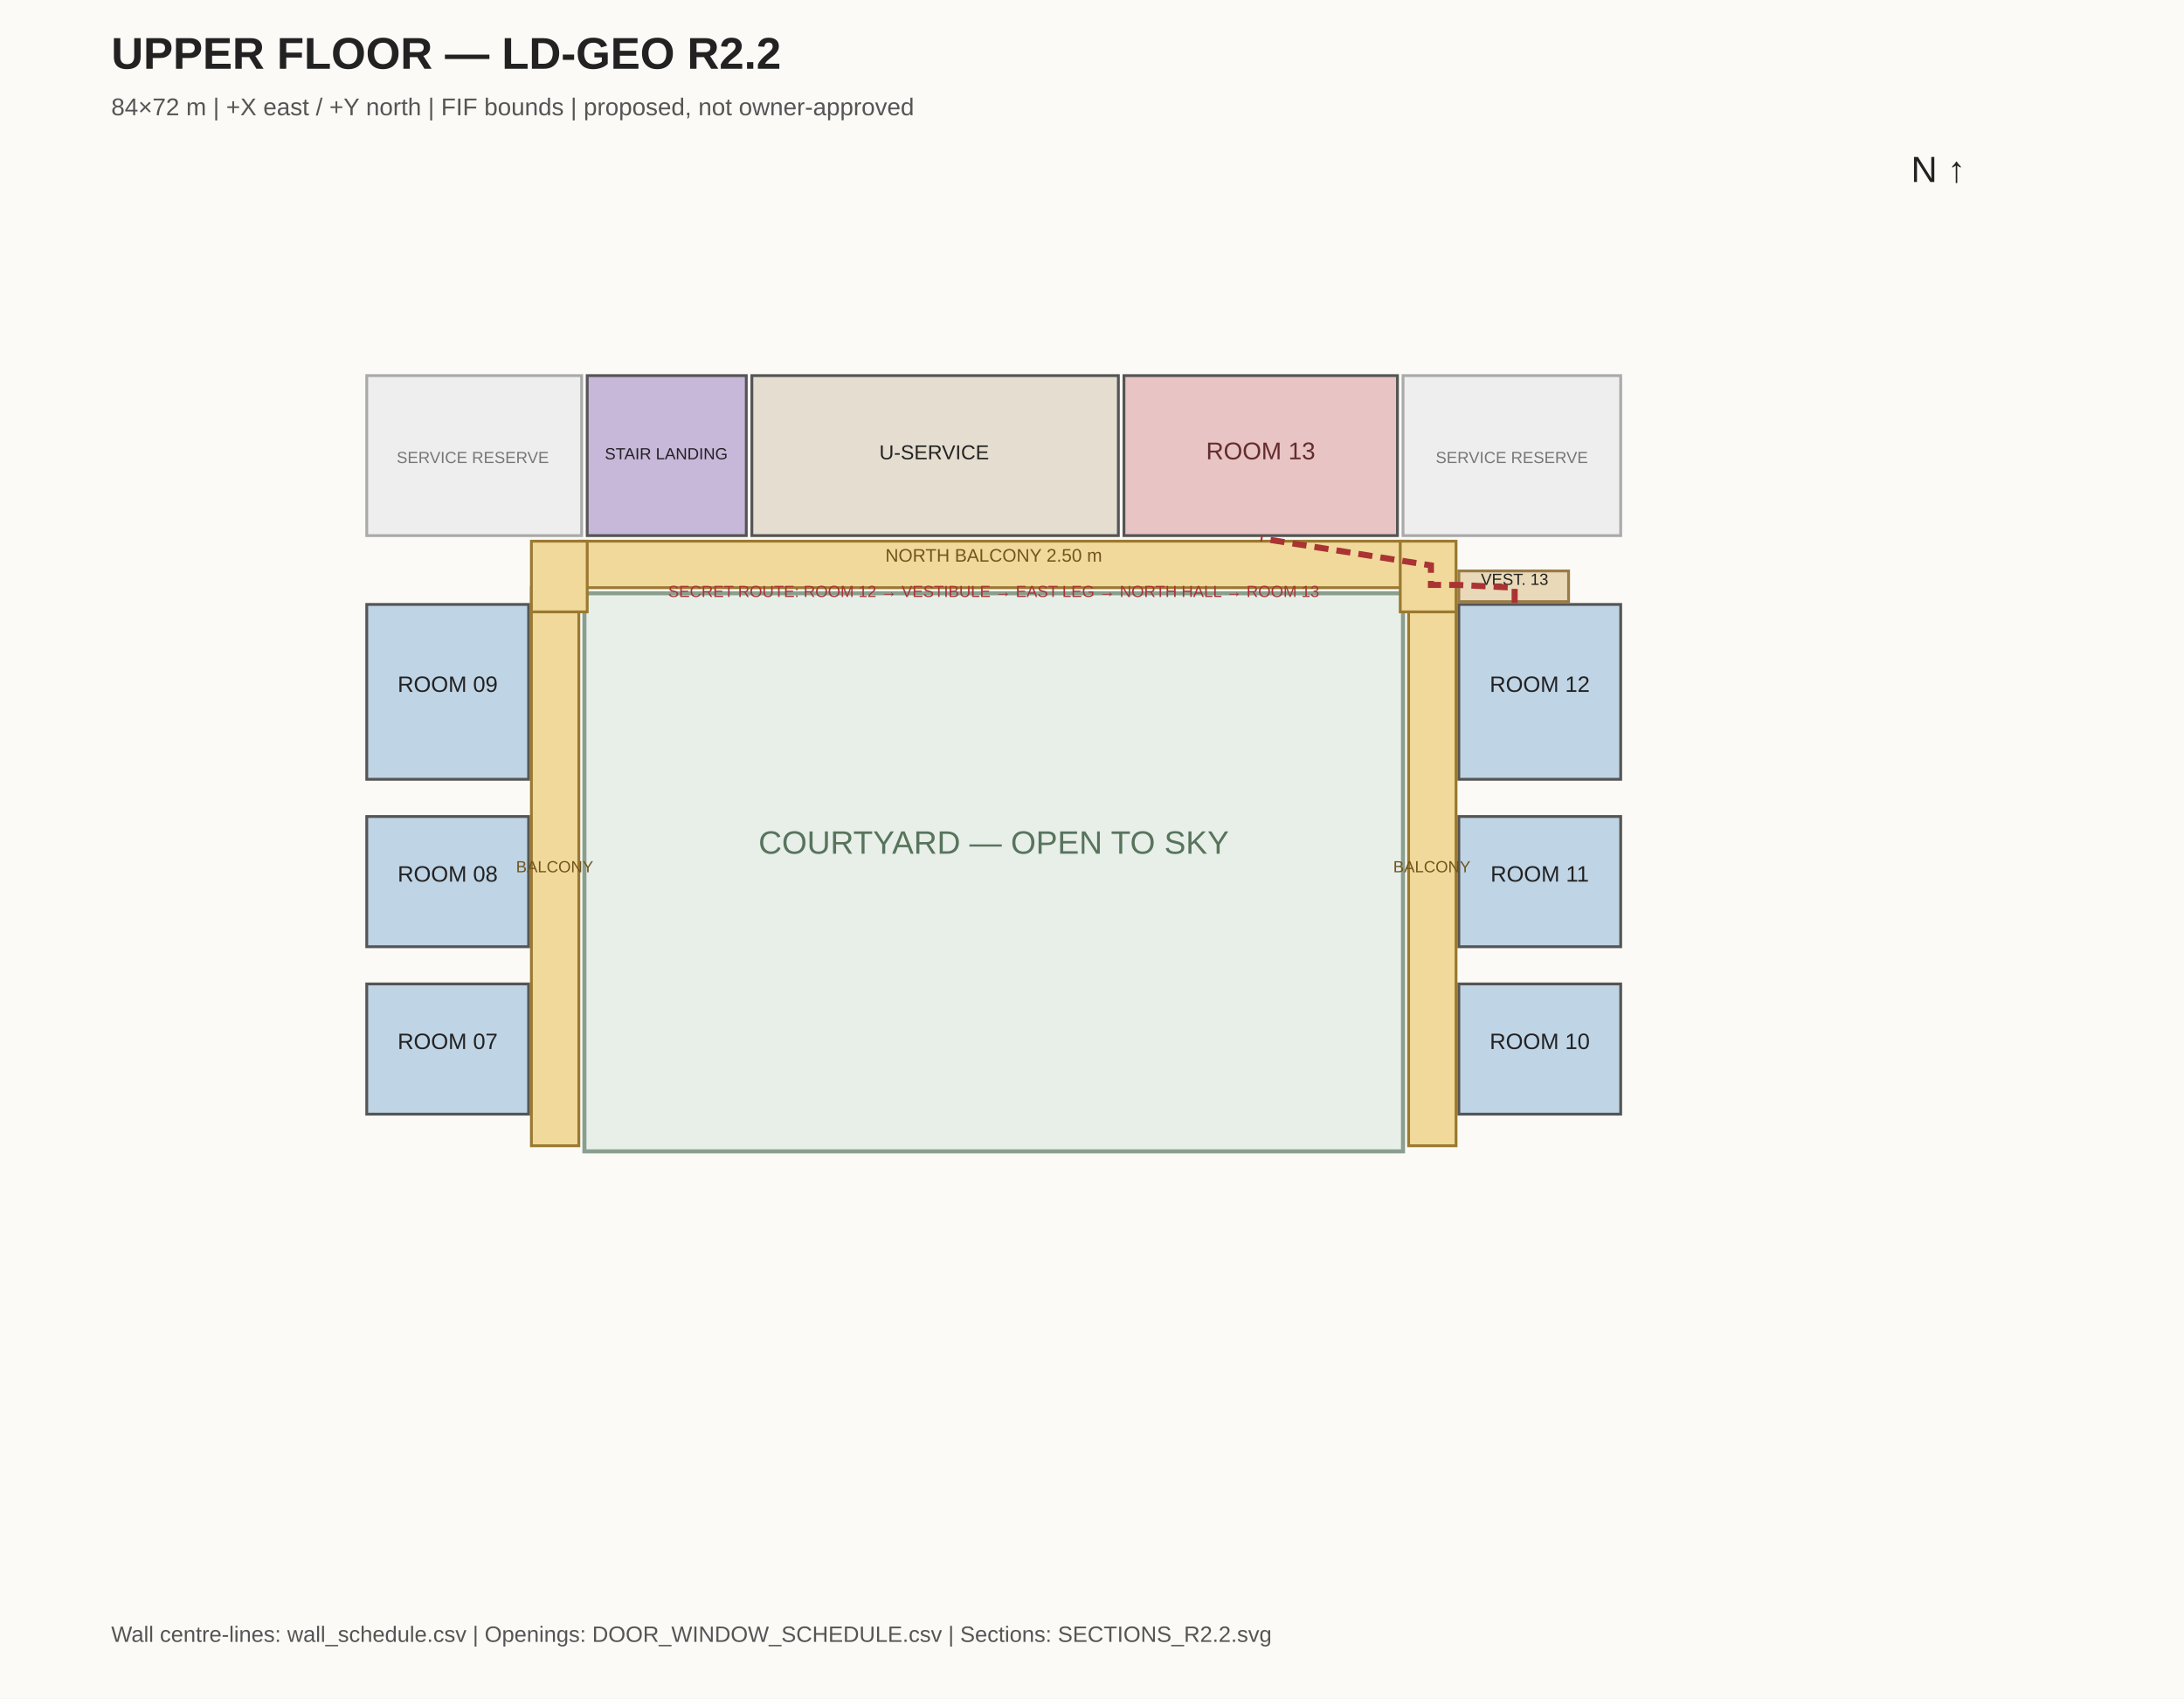
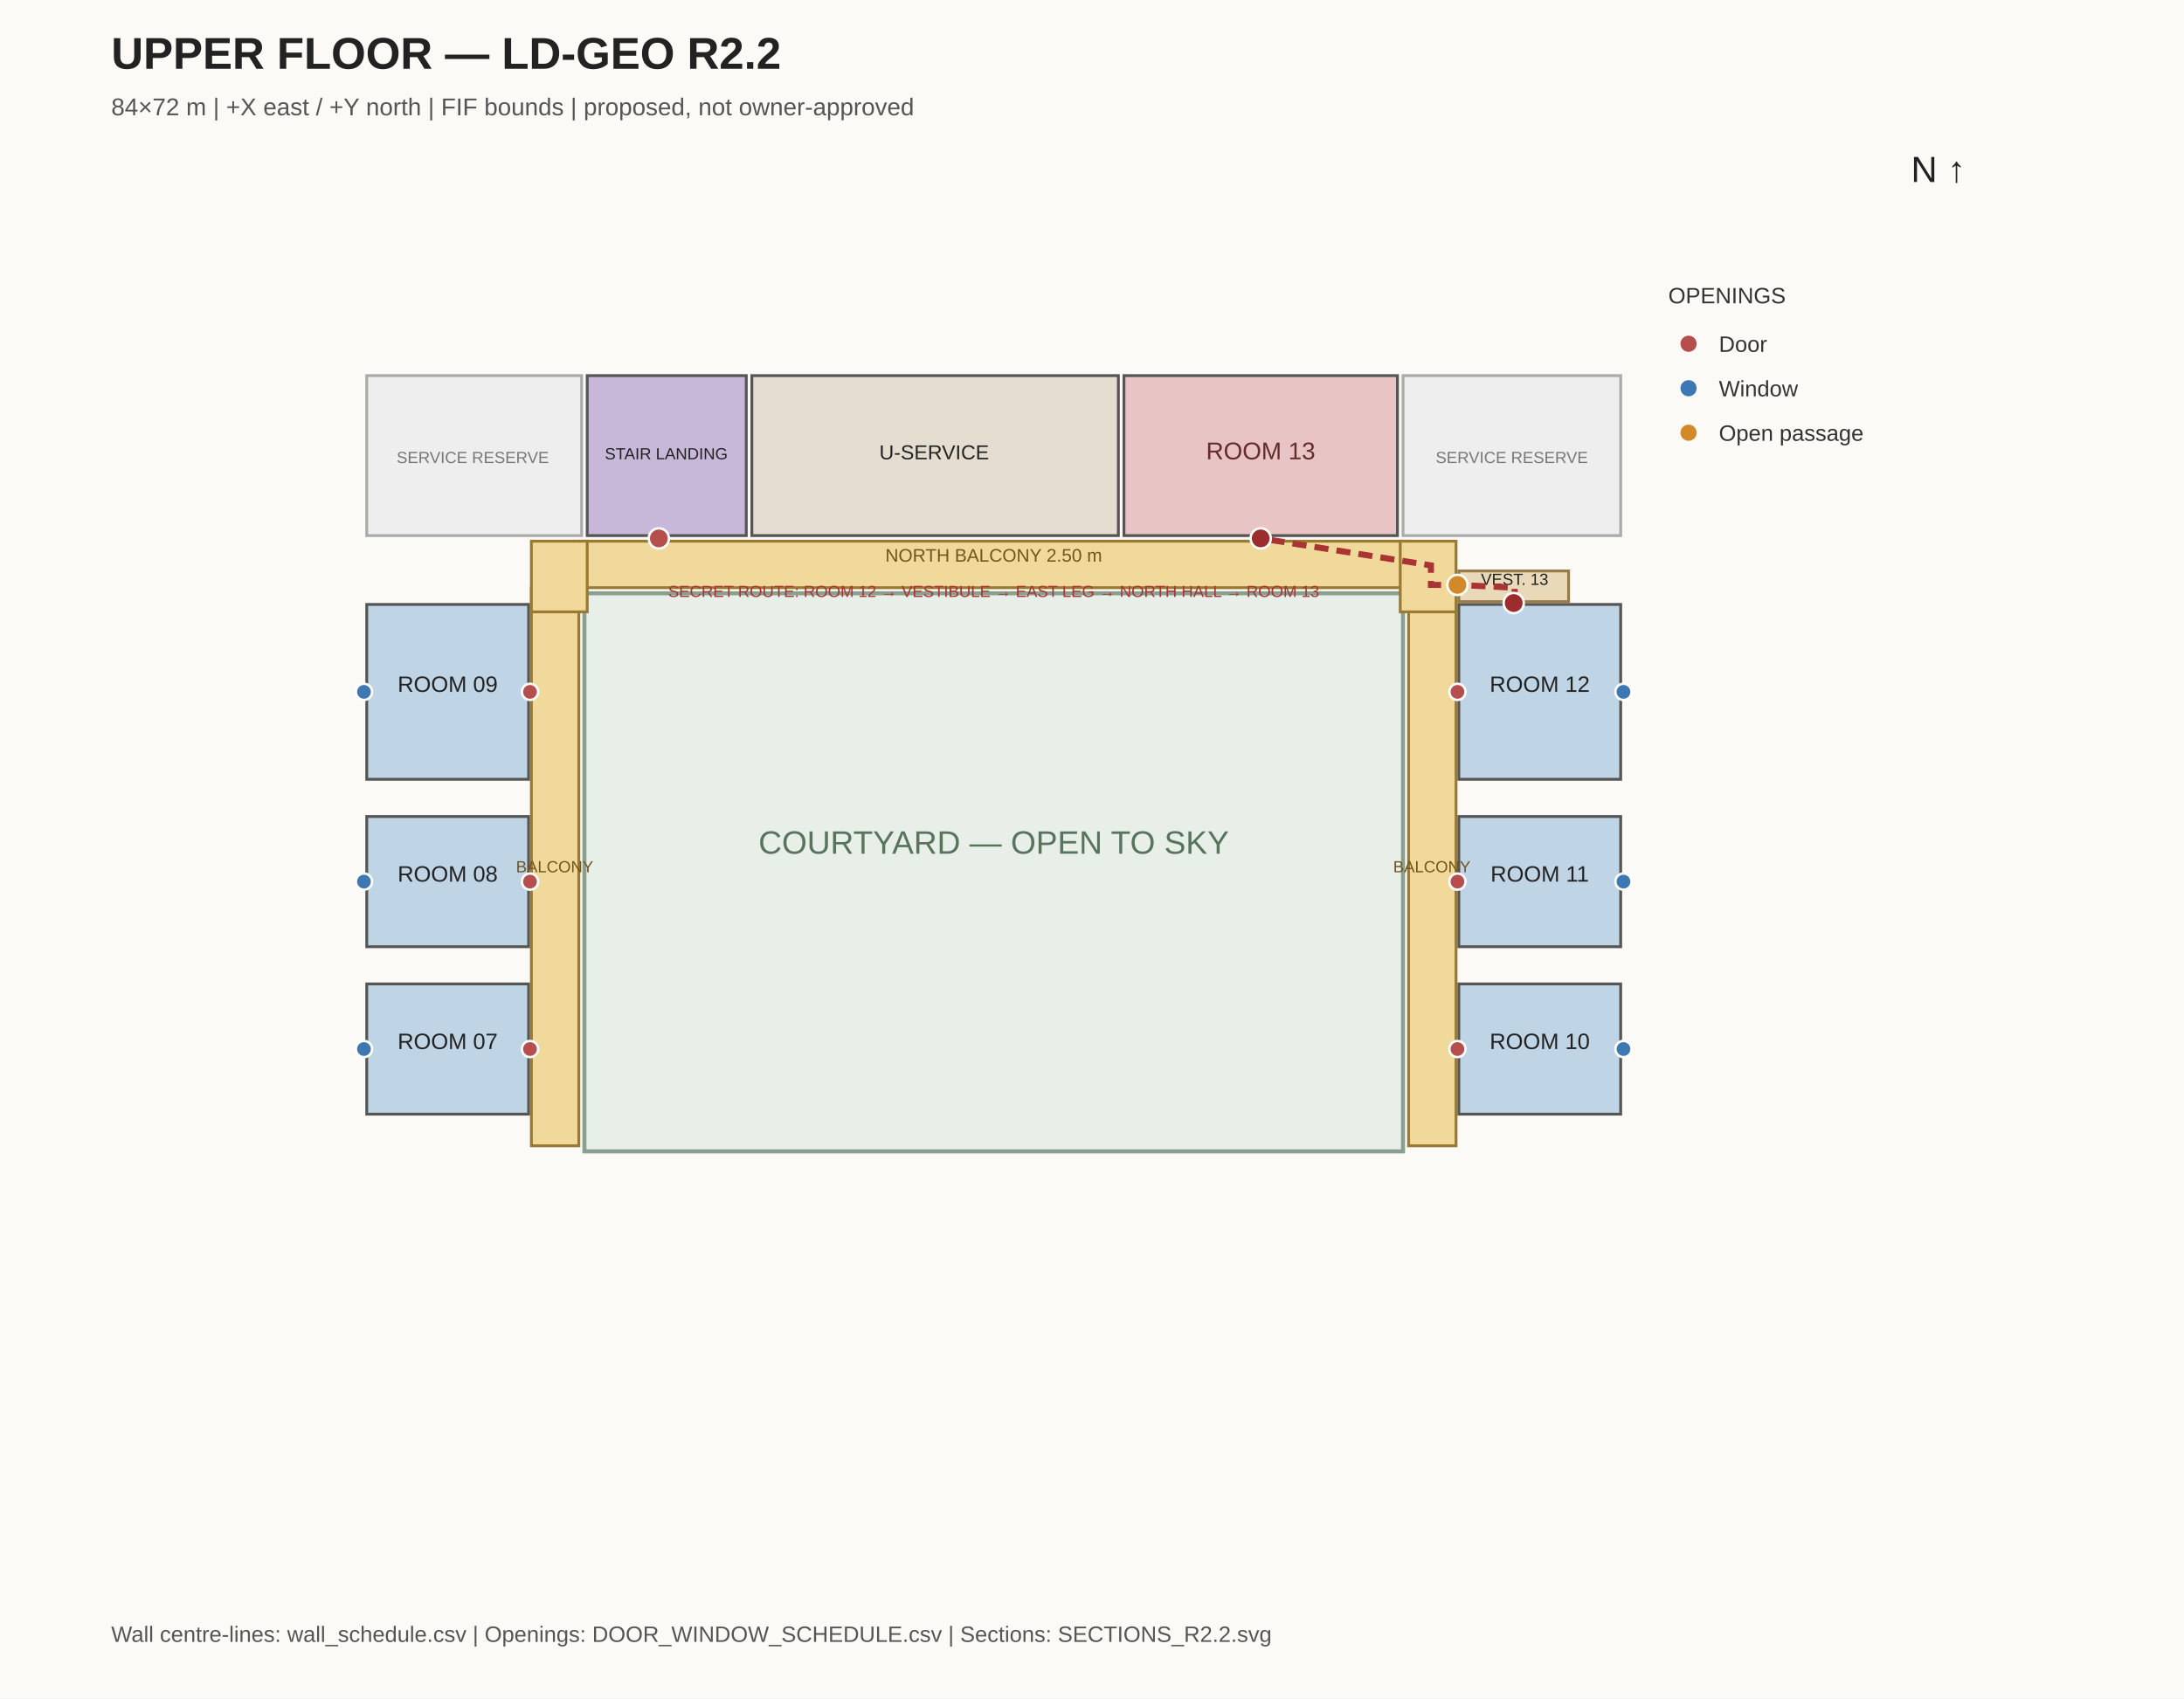
<svg xmlns="http://www.w3.org/2000/svg" width="1080" height="840" viewBox="0 0 1080 840">
  <rect width="100%" height="100%" fill="#fbfaf6" />
  <text x="55" y="34" font-family="Arial" font-size="22" font-weight="bold" fill="#222">UPPER FLOOR — LD-GEO R2.2</text>
  <text x="55" y="57" font-family="Arial" font-size="12" fill="#555">84×72 m | +X east / +Y north | FIF bounds | proposed, not owner-approved</text>
  <path d="MM178.6 569.4 L289 569.4 L289 293.4 L693.8 293.4 L693.8 569.4 L804.2 569.4 L804.2 183 L178.6 183 Z" fill="#d7d2c7" stroke="#222" stroke-width="3" />
  <rect x="289" y="293.4" width="404.8" height="276" fill="#e7efe8" stroke="#8a9f8d" stroke-width="2" />
  <text x="491.4" y="422.2" font-family="Arial" font-size="16" fill="#58745d" text-anchor="middle">COURTYARD — OPEN TO SKY</text>
  <rect x="181.36" y="486.6" width="80.04" height="64.4" fill="#bfd4e5" stroke="#555" stroke-width="1.4" />
  <text x="221.38" y="518.8" font-family="Arial" font-size="11" fill="#222" text-anchor="middle">ROOM 07</text>
  <rect x="181.36" y="403.8" width="80.04" height="64.4" fill="#bfd4e5" stroke="#555" stroke-width="1.4" />
  <text x="221.38" y="436" font-family="Arial" font-size="11" fill="#222" text-anchor="middle">ROOM 08</text>
  <rect x="181.36" y="298.92" width="80.04" height="86.48" fill="#bfd4e5" stroke="#555" stroke-width="1.4" />
  <text x="221.38" y="342.16" font-family="Arial" font-size="11" fill="#222" text-anchor="middle">ROOM 09</text>
  <rect x="721.4" y="486.6" width="80.04" height="64.4" fill="#bfd4e5" stroke="#555" stroke-width="1.4" />
  <text x="761.42" y="518.8" font-family="Arial" font-size="11" fill="#222" text-anchor="middle">ROOM 10</text>
  <rect x="721.4" y="403.8" width="80.04" height="64.4" fill="#bfd4e5" stroke="#555" stroke-width="1.4" />
  <text x="761.42" y="436" font-family="Arial" font-size="11" fill="#222" text-anchor="middle">ROOM 11</text>
  <rect x="721.4" y="298.92" width="80.04" height="86.48" fill="#bfd4e5" stroke="#555" stroke-width="1.4" />
  <text x="761.42" y="342.16" font-family="Arial" font-size="11" fill="#222" text-anchor="middle">ROOM 12</text>
  <rect x="262.78" y="290.64" width="23.46" height="276" fill="#f1d99b" stroke="#9a7930" stroke-width="1.4" />
  <rect x="696.56" y="290.64" width="23.46" height="276" fill="#f1d99b" stroke="#9a7930" stroke-width="1.4" />
  <rect x="286.24" y="267.64" width="410.32" height="23" fill="#f1d99b" stroke="#9a7930" stroke-width="1.4" />
  <rect x="262.78" y="267.64" width="27.6" height="34.96" fill="#f1d99b" stroke="#9a7930" stroke-width="1.4" />
  <rect x="692.42" y="267.64" width="27.6" height="34.96" fill="#f1d99b" stroke="#9a7930" stroke-width="1.4" />
  <text x="274.28" y="431.4" font-family="Arial" font-size="8" fill="#70551d" text-anchor="middle">BALCONY</text>
  <text x="708.06" y="431.4" font-family="Arial" font-size="8" fill="#70551d" text-anchor="middle">BALCONY</text>
  <text x="491.4" y="277.76" font-family="Arial" font-size="9" fill="#70551d" text-anchor="middle">NORTH BALCONY 2.50 m</text>
  <rect x="290.38" y="185.76" width="78.66" height="79.12" fill="#c7b7d9" stroke="#555" stroke-width="1.4" />
  <rect x="371.8" y="185.76" width="181.24" height="79.12" fill="#e4ddd0" stroke="#555" stroke-width="1.4" />
  <rect x="555.8" y="185.76" width="135.24" height="79.12" fill="#e8c4c4" stroke="#555" stroke-width="1.4" />
  <rect x="181.36" y="185.76" width="106.26" height="79.12" fill="#eee" stroke="#aaa" stroke-width="1.4" />
  <rect x="693.8" y="185.76" width="107.64" height="79.12" fill="#eee" stroke="#aaa" stroke-width="1.4" />
  <text x="329.48" y="227.16" font-family="Arial" font-size="8" fill="#222" text-anchor="middle">STAIR LANDING</text>
  <text x="461.96" y="227.16" font-family="Arial" font-size="10" fill="#222" text-anchor="middle">U-SERVICE</text>
  <text x="623.42" y="227.16" font-family="Arial" font-size="12" fill="#642c2c" text-anchor="middle">ROOM 13</text>
  <text x="233.8" y="229" font-family="Arial" font-size="8" fill="#777" text-anchor="middle">SERVICE RESERVE</text>
  <text x="747.62" y="229" font-family="Arial" font-size="8" fill="#777" text-anchor="middle">SERVICE RESERVE</text>
  <rect x="721.4" y="282.36" width="54.28" height="15.18" fill="#e9d9b8" stroke="#997b48" stroke-width="1.4" />
  <text x="749" y="289.26" font-family="Arial" font-size="8" fill="#222" text-anchor="middle">VEST. 13</text>
  <path d="M749 298.23 L749 290.64 L720.71 289.26 L707.6 289.26 L707.6 279.6 L623.42 266.26" fill="none" stroke="#a33" stroke-width="3" stroke-dasharray="7 4" />
  <text x="491.4" y="295.24" font-family="Arial" font-size="8" fill="#a33" text-anchor="middle">SECRET ROUTE: ROOM 12 → VESTIBULE → EAST LEG → NORTH HALL → ROOM 13</text>
  <text x="945" y="90" font-family="Arial" font-size="18" fill="#222">N ↑</text>
  <text x="55" y="812" font-family="Arial" font-size="11" fill="#555">Wall centre-lines: wall_schedule.csv | Openings: DOOR_WINDOW_SCHEDULE.csv | Sections: SECTIONS_R2.2.svg</text>
+   <circle cx="262.09" cy="518.8" r="4" fill="#b64e4e" stroke="#fff" stroke-width="1.2" />
+   <circle cx="720.71" cy="518.8" r="4" fill="#b64e4e" stroke="#fff" stroke-width="1.2" />
+   <circle cx="179.98" cy="518.8" r="4" fill="#3e78b2" stroke="#fff" stroke-width="1.2" />
+   <circle cx="802.82" cy="518.8" r="4" fill="#3e78b2" stroke="#fff" stroke-width="1.2" />
+   <circle cx="262.09" cy="436" r="4" fill="#b64e4e" stroke="#fff" stroke-width="1.2" />
+   <circle cx="720.71" cy="436" r="4" fill="#b64e4e" stroke="#fff" stroke-width="1.2" />
+   <circle cx="179.98" cy="436" r="4" fill="#3e78b2" stroke="#fff" stroke-width="1.2" />
+   <circle cx="802.82" cy="436" r="4" fill="#3e78b2" stroke="#fff" stroke-width="1.2" />
+   <circle cx="262.09" cy="342.16" r="4" fill="#b64e4e" stroke="#fff" stroke-width="1.2" />
+   <circle cx="720.71" cy="342.16" r="4" fill="#b64e4e" stroke="#fff" stroke-width="1.2" />
+   <circle cx="179.98" cy="342.16" r="4" fill="#3e78b2" stroke="#fff" stroke-width="1.2" />
+   <circle cx="802.82" cy="342.16" r="4" fill="#3e78b2" stroke="#fff" stroke-width="1.2" />
+   <circle cx="748.54" cy="298.23" r="5" fill="#9d2c2c" stroke="#fff" stroke-width="1.2" />
+   <circle cx="720.71" cy="289.26" r="5" fill="#d28a28" stroke="#fff" stroke-width="1.2" />
+   <circle cx="623.42" cy="266.26" r="5" fill="#9d2c2c" stroke="#fff" stroke-width="1.2" />
+   <circle cx="325.8" cy="266.26" r="5" fill="#b64e4e" stroke="#fff" stroke-width="1.2" />
+   <g font-family="Arial" font-size="11" fill="#333">
+     <text x="825" y="150">OPENINGS</text>
+     <circle cx="835" cy="170" r="4" fill="#b64e4e" />
+     <text x="850" y="174">Door</text>
+     <circle cx="835" cy="192" r="4" fill="#3e78b2" />
+     <text x="850" y="196">Window</text>
+     <circle cx="835" cy="214" r="4" fill="#d28a28" />
+     <text x="850" y="218">Open passage</text>
+   </g>
</svg>
